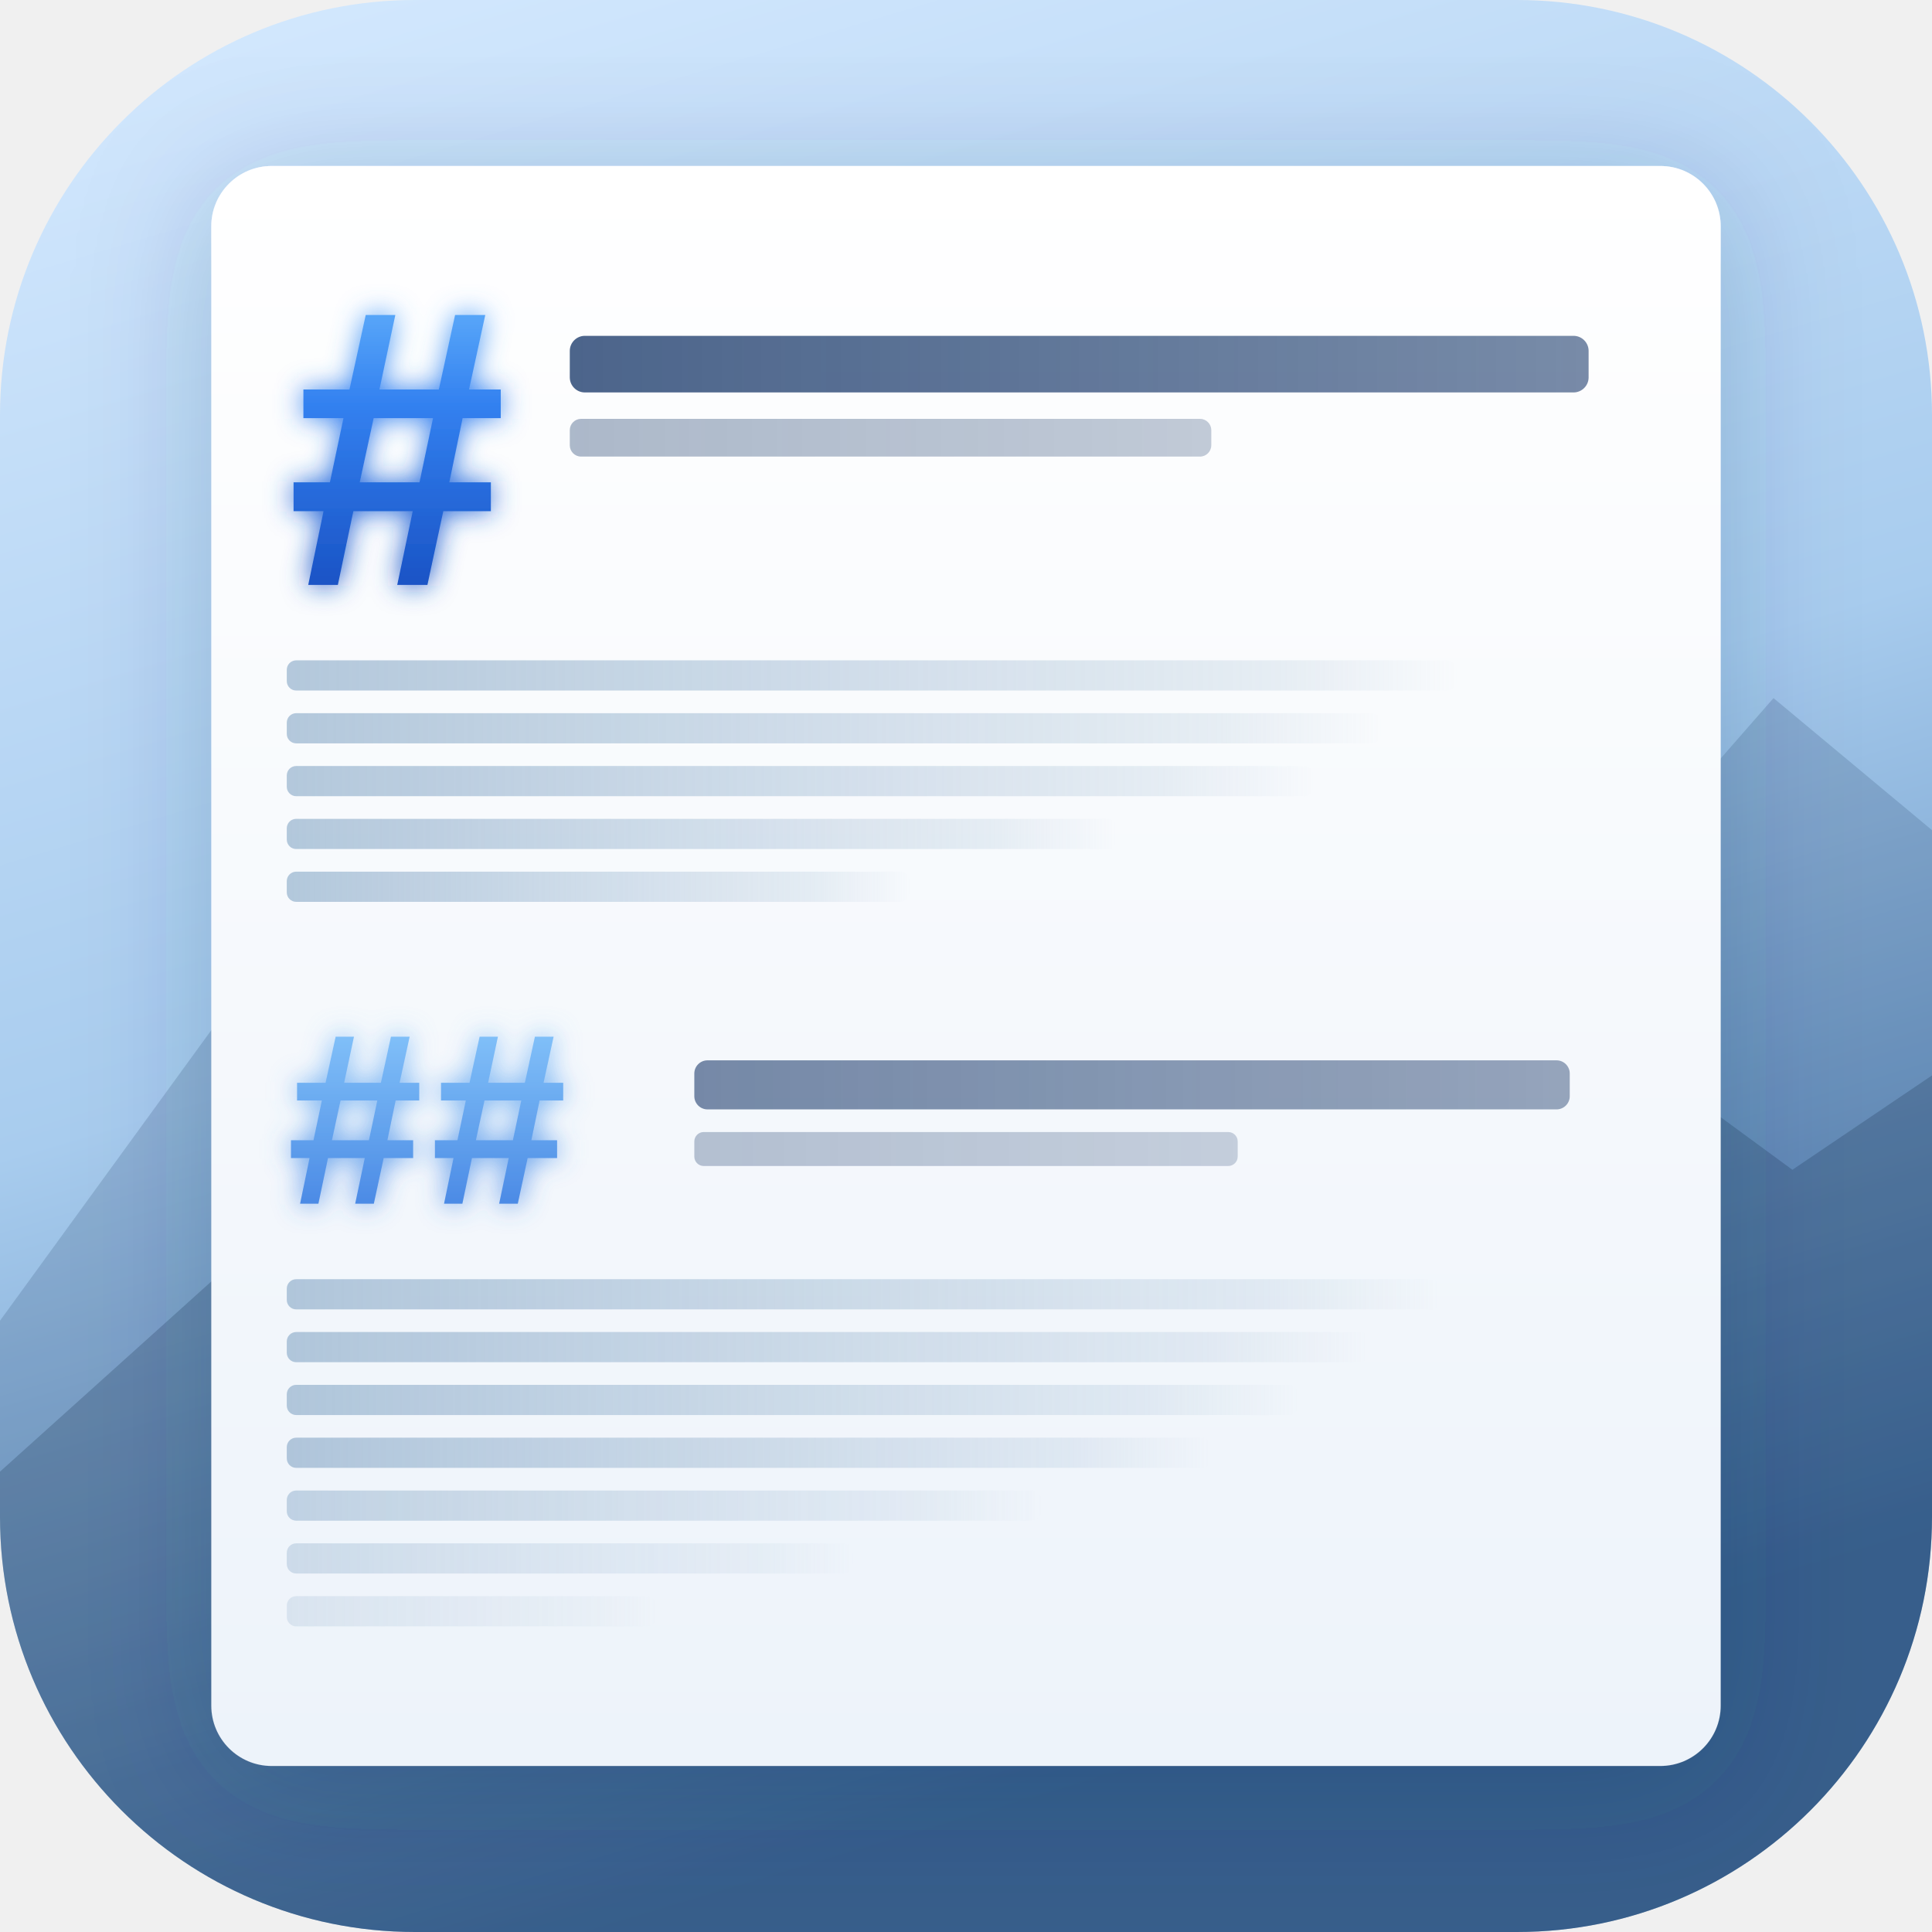
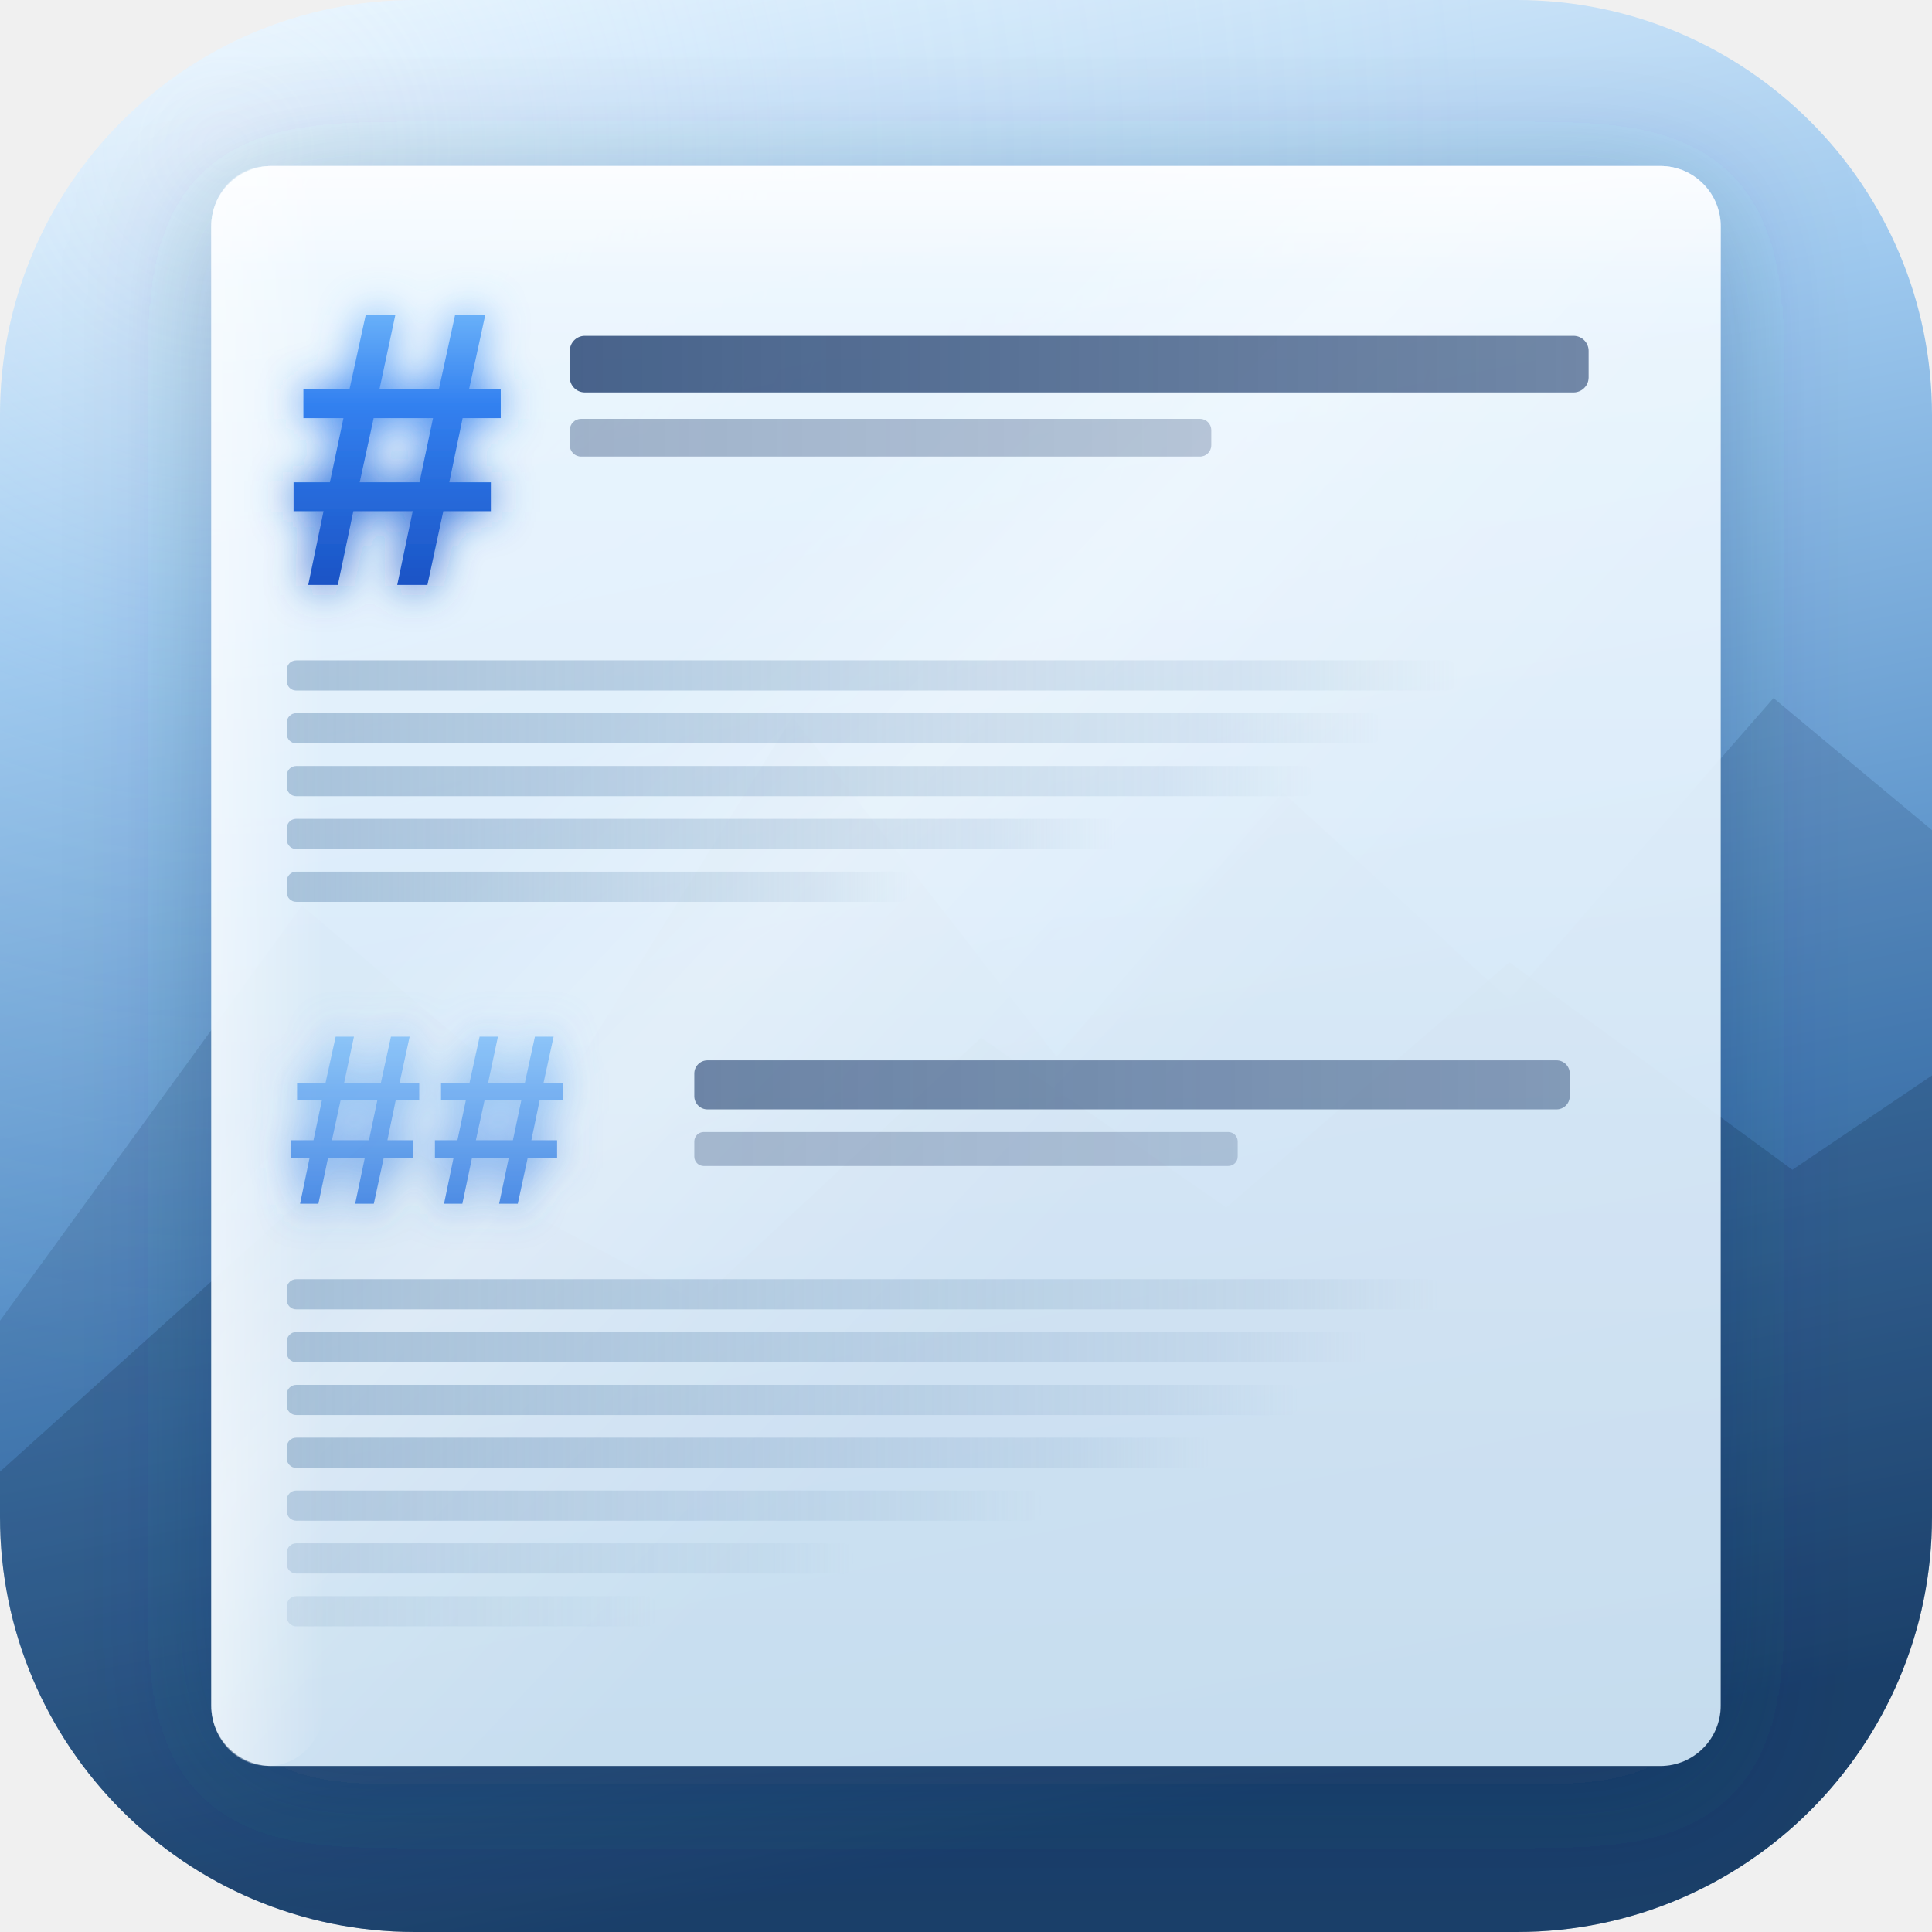
<svg xmlns="http://www.w3.org/2000/svg" viewBox="0 0 1024 1024" width="1024" height="1024">
  <defs>
    <clipPath id="appClip">
      <rect x="0" y="0" width="1024" height="1024" rx="220" ry="220" />
    </clipPath>
-     <linearGradient id="bgGrad" x1="0" y1="0" x2="0.3" y2="1">
-       <stop offset="0%" stop-color="#D6EAFF" />
-       <stop offset="55%" stop-color="#A8CCEE" />
-       <stop offset="100%" stop-color="#4A7AAF" />
+     <linearGradient id="bgGrad" x1="0.1" y1="0" x2="0.3" y2="1">
+       <stop offset="0%" stop-color="#EAF6FF" />
+       <stop offset="30%" stop-color="#9DC8EE" />
+       <stop offset="70%" stop-color="#4A85C0" />
+       <stop offset="100%" stop-color="#1E4A7A" />
    </linearGradient>
+     <radialGradient id="bgBloom" cx="0.12" cy="0.08" r="0.65" gradientUnits="objectBoundingBox">
+       <stop offset="0%" stop-color="#FFFFFF" stop-opacity="0.28" />
+       <stop offset="45%" stop-color="#D0EAFF" stop-opacity="0.10" />
+       <stop offset="100%" stop-color="#D0EAFF" stop-opacity="0" />
+     </radialGradient>
    <linearGradient id="paperGrad" x1="0" y1="0" x2="0" y2="1">
-       <stop offset="0%" stop-color="#FFFFFF" />
-       <stop offset="100%" stop-color="#EDF3FA" />
+       <stop offset="0%" stop-color="#F2F9FF" />
+       <stop offset="100%" stop-color="#D4E9FA" />
+     </linearGradient>
+     <linearGradient id="paperSheen" x1="0" y1="0" x2="1" y2="1">
+       <stop offset="0%" stop-color="#FFFFFF" stop-opacity="0" />
+       <stop offset="30%" stop-color="#FFFFFF" stop-opacity="0" />
+       <stop offset="42%" stop-color="#FFFFFF" stop-opacity="0.28" />
+       <stop offset="50%" stop-color="#FFFFFF" stop-opacity="0.14" />
+       <stop offset="62%" stop-color="#FFFFFF" stop-opacity="0" />
+       <stop offset="100%" stop-color="#FFFFFF" stop-opacity="0" />
    </linearGradient>
    <filter id="paperShadow" x="-12%" y="-8%" width="136%" height="136%">
-       <feDropShadow dx="0" dy="10" stdDeviation="36" flood-color="#1A3A6C" flood-opacity="0.22" />
+       <feDropShadow dx="0" dy="10" stdDeviation="36" flood-color="#1A3A6C" flood-opacity="0.30" />
    </filter>
    <linearGradient id="hashGrad" x1="0" y1="0" x2="0" y2="1">
-       <stop offset="0%" stop-color="#74C2FF" />
+       <stop offset="0%" stop-color="#92D4FF" />
      <stop offset="40%" stop-color="#3381F0" />
      <stop offset="100%" stop-color="#1245B8" />
    </linearGradient>
    <linearGradient id="hash2Grad" x1="0" y1="0" x2="0" y2="1">
-       <stop offset="0%" stop-color="#8DCFFF" />
+       <stop offset="0%" stop-color="#A0D8FF" />
      <stop offset="100%" stop-color="#2E72DD" />
    </linearGradient>
    <linearGradient id="bodyGrad" x1="0" y1="0" x2="1" y2="0">
      <stop offset="0%" stop-color="#7A9EC0" stop-opacity="0.55" />
      <stop offset="85%" stop-color="#7A9EC0" stop-opacity="0.15" />
      <stop offset="100%" stop-color="#7A9EC0" stop-opacity="0" />
    </linearGradient>
    <linearGradient id="headGrad" x1="0" y1="0" x2="1" y2="0">
      <stop offset="0%" stop-color="#1F3E6E" stop-opacity="0.80" />
      <stop offset="100%" stop-color="#1F3E6E" stop-opacity="0.60" />
    </linearGradient>
    <linearGradient id="edgeShine" x1="0" y1="0" x2="0" y2="1">
      <stop offset="0%" stop-color="#FFFFFF" stop-opacity="0.90" />
+       <stop offset="60%" stop-color="#FFFFFF" stop-opacity="0.10" />
      <stop offset="100%" stop-color="#FFFFFF" stop-opacity="0" />
    </linearGradient>
-     <filter id="hashGlow" x="-25%" y="-25%" width="150%" height="150%">
-       <feGaussianBlur stdDeviation="7" result="blur" />
+     <linearGradient id="leftRim" x1="0" y1="0" x2="1" y2="0">
+       <stop offset="0%" stop-color="#FFFFFF" stop-opacity="0.50" />
+       <stop offset="100%" stop-color="#FFFFFF" stop-opacity="0" />
+     </linearGradient>
+     <filter id="hashGlow" x="-30%" y="-30%" width="160%" height="160%">
+       <feGaussianBlur stdDeviation="11" result="blur" />
      <feMerge>
        <feMergeNode in="blur" />
        <feMergeNode in="SourceGraphic" />
      </feMerge>
    </filter>
    <mask id="h1mask">
      <text x="152" y="310" font-family="SF Pro Display, -apple-system, Helvetica Neue, Arial, sans-serif" font-size="210" font-weight="700" fill="white">#</text>
    </mask>
    <mask id="h2mask">
      <text x="152" y="638" font-family="SF Pro Display, -apple-system, Helvetica Neue, Arial, sans-serif" font-size="130" font-weight="700" fill="white" letter-spacing="4">##</text>
    </mask>
  </defs>
  <g clip-path="url(#appClip)">
    <rect width="1024" height="1024" fill="url(#bgGrad)" />
+     <rect width="1024" height="1024" fill="url(#bgBloom)" />
    <path d="M0 700 L160 480 L290 590 L420 380 L560 560 L680 420 L800 530 L940 370 L1024 440 L1024 1024 L0 1024 Z" fill="#1A3A5C" opacity="0.18" />
    <path d="M0 780 L200 600 L370 690 L520 550 L650 640 L800 510 L950 620 L1024 570 L1024 1024 L0 1024 Z" fill="#0D2540" opacity="0.22" />
-     <rect x="112" y="88" width="800" height="848" rx="32" ry="32" fill="url(#paperGrad)" filter="url(#paperShadow)" />
-     <rect x="112" y="88" width="800" height="80" rx="32" ry="32" fill="url(#edgeShine)" opacity="0.6" />
+     <rect x="112" y="88" width="800" height="848" rx="32" ry="32" fill="url(#paperGrad)" filter="url(#paperShadow)" opacity="0.92" />
+     <rect x="112" y="88" width="800" height="848" rx="32" ry="32" fill="url(#paperSheen)" />
+     <rect x="112" y="88" width="800" height="100" rx="32" ry="32" fill="url(#edgeShine)" opacity="0.85" />
+     <rect x="112" y="88" width="60" height="848" rx="32" ry="32" fill="url(#leftRim)" />
    <g filter="url(#hashGlow)">
      <rect x="112" y="130" width="320" height="210" mask="url(#h1mask)" fill="url(#hashGrad)" />
    </g>
    <rect x="302" y="178" width="540" height="30" rx="8" fill="url(#headGrad)" />
    <rect x="302" y="222" width="340" height="20" rx="6" fill="url(#headGrad)" opacity="0.45" />
    <rect x="152" y="350" width="620" height="16" rx="5" fill="url(#bodyGrad)" />
    <rect x="152" y="378" width="580" height="16" rx="5" fill="url(#bodyGrad)" />
    <rect x="152" y="406" width="544" height="16" rx="5" fill="url(#bodyGrad)" />
    <rect x="152" y="434" width="440" height="16" rx="5" fill="url(#bodyGrad)" />
    <rect x="152" y="462" width="330" height="16" rx="5" fill="url(#bodyGrad)" />
    <g filter="url(#hashGlow)" opacity="0.93">
      <rect x="112" y="516" width="430" height="150" mask="url(#h2mask)" fill="url(#hash2Grad)" />
    </g>
    <rect x="368" y="562" width="464" height="26" rx="7" fill="url(#headGrad)" opacity="0.75" />
    <rect x="368" y="600" width="288" height="18" rx="5" fill="url(#headGrad)" opacity="0.38" />
    <rect x="152" y="678" width="612" height="16" rx="5" fill="url(#bodyGrad)" />
    <rect x="152" y="706" width="574" height="16" rx="5" fill="url(#bodyGrad)" />
    <rect x="152" y="734" width="536" height="16" rx="5" fill="url(#bodyGrad)" />
    <rect x="152" y="762" width="490" height="16" rx="5" fill="url(#bodyGrad)" />
    <rect x="152" y="790" width="400" height="16" rx="5" fill="url(#bodyGrad)" opacity="0.75" />
    <rect x="152" y="818" width="300" height="16" rx="5" fill="url(#bodyGrad)" opacity="0.55" />
    <rect x="152" y="846" width="196" height="16" rx="5" fill="url(#bodyGrad)" opacity="0.35" />
  </g>
</svg>
